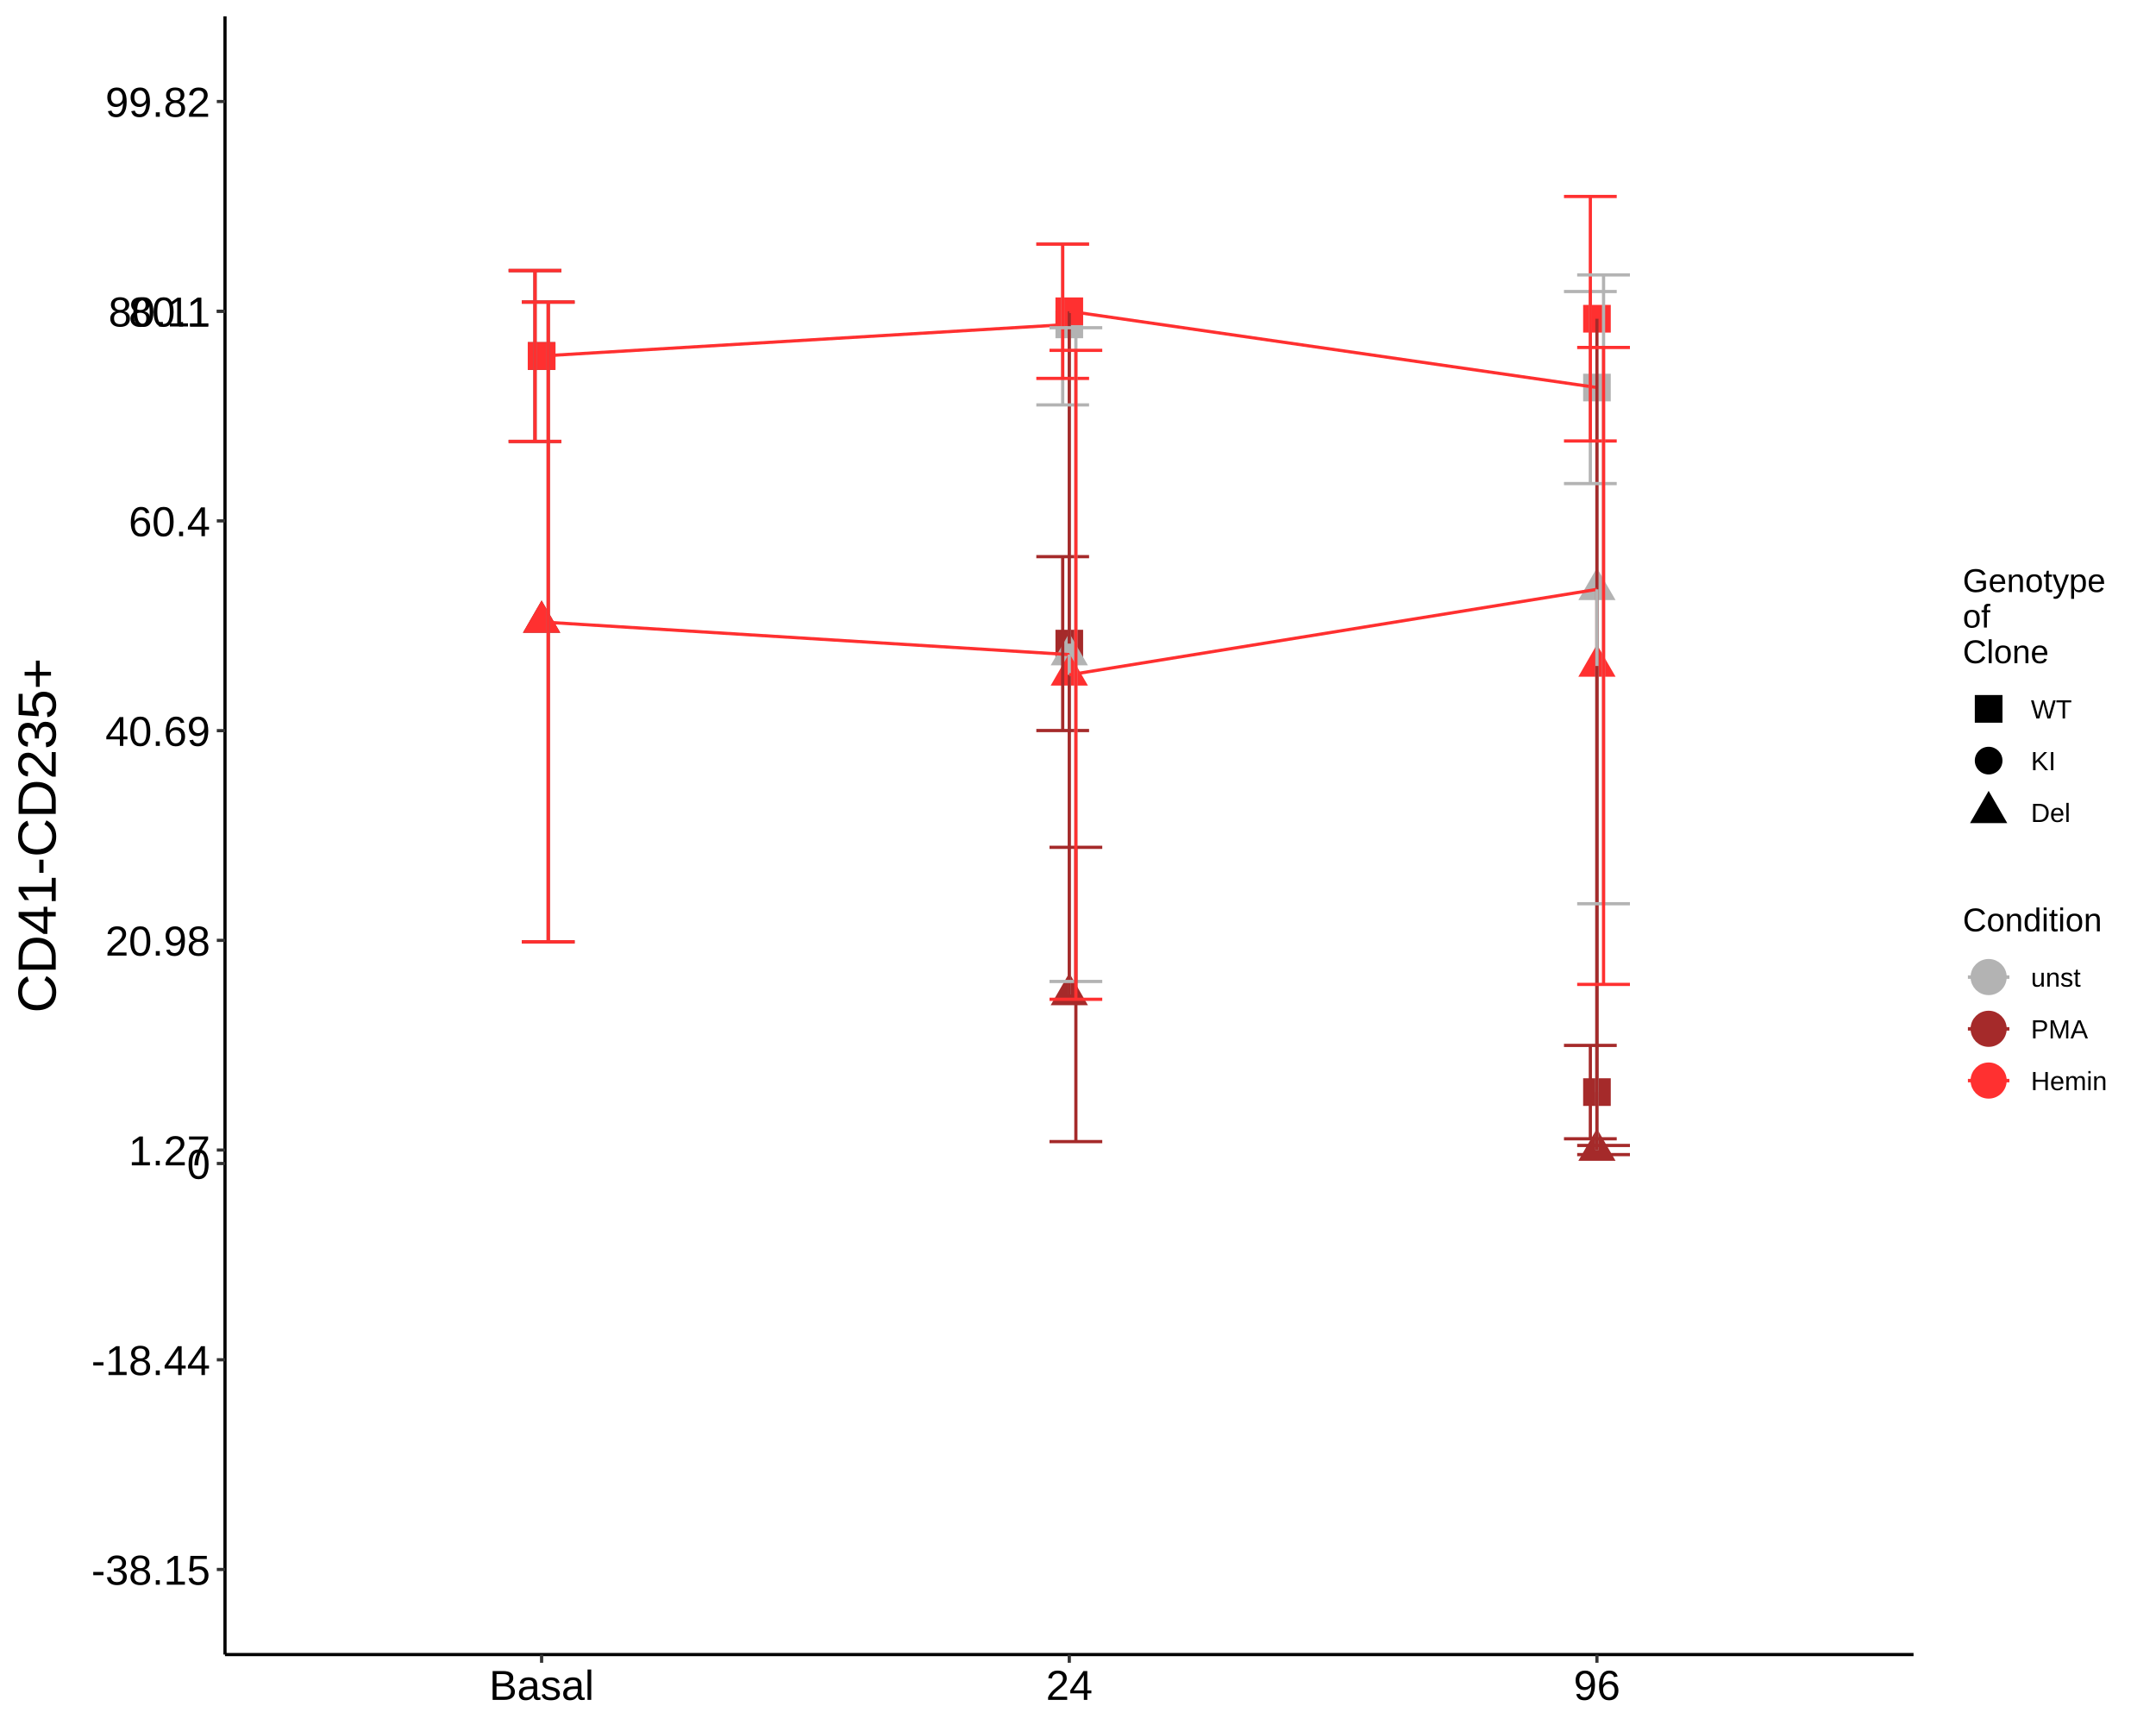
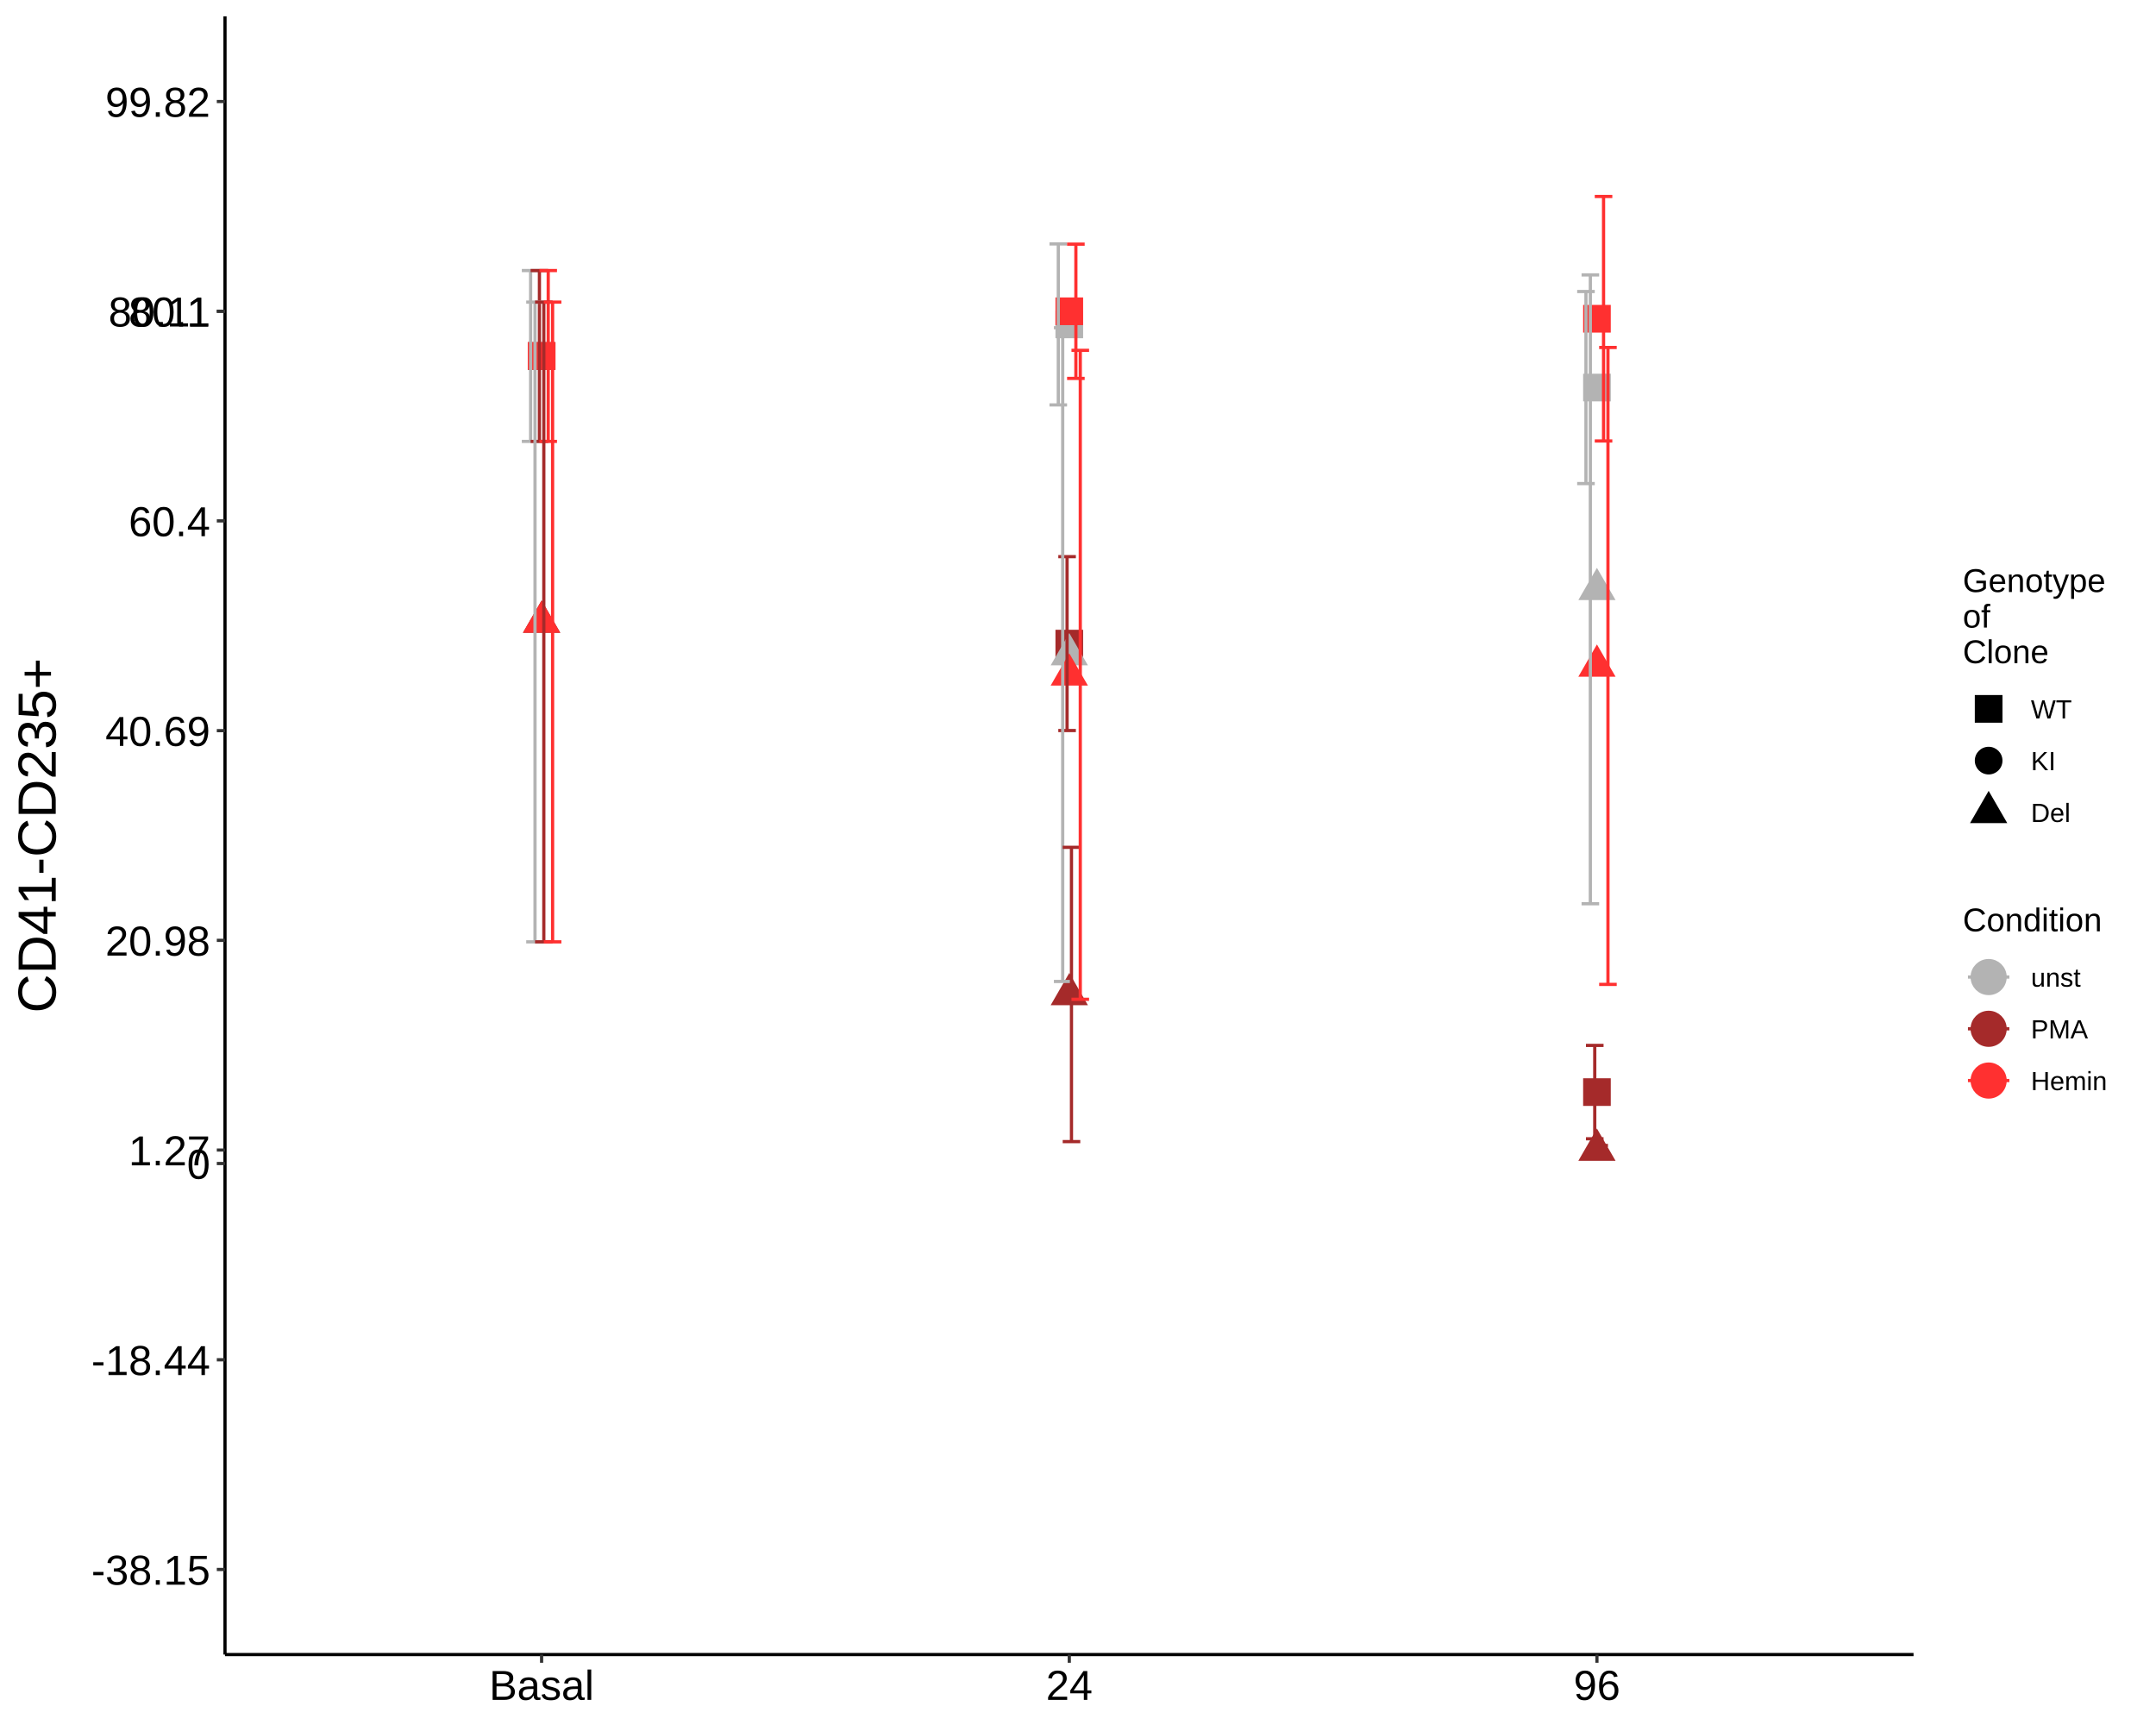
<svg xmlns="http://www.w3.org/2000/svg" class="svglite" width="720.00pt" height="576.00pt" viewBox="0 0 720.00 576.00">
  <defs>
    <style type="text/css">
    .svglite line, .svglite polyline, .svglite polygon, .svglite path, .svglite rect, .svglite circle {
      fill: none;
      stroke: #000000;
      stroke-linecap: round;
      stroke-linejoin: round;
      stroke-miterlimit: 10.00;
    }
  </style>
  </defs>
  <rect width="100%" height="100%" style="stroke: none; fill: #FFFFFF;" />
  <defs>
    <clipPath id="cpMC4wMHw3MjAuMDB8MC4wMHw1NzYuMDA=">
      <rect x="0.00" y="0.00" width="720.00" height="576.00" />
    </clipPath>
  </defs>
  <g clip-path="url(#cpMC4wMHw3MjAuMDB8MC4wMHw1NzYuMDA=)">
    <rect x="0" y="0.00" width="720.00" height="576.00" style="stroke-width: 1.07; stroke: #FFFFFF; fill: #FFFFFF;" />
  </g>
  <defs>
    <clipPath id="cpNzUuMTR8NjM5LjAzfDUuNDh8NTUyLjQ4">
      <rect x="75.14" y="5.48" width="563.89" height="547.00" />
    </clipPath>
  </defs>
  <g clip-path="url(#cpNzUuMTR8NjM5LjAzfDUuNDh8NTUyLjQ4)">
    <rect x="75.14" y="5.48" width="563.89" height="547.00" style="stroke-width: 1.07; stroke: none; fill: #FFFFFF;" />
    <polygon points="176.25,123.48 185.49,123.48 185.49,114.25 176.25,114.25 " style="stroke-width: 2.83; stroke: none; fill: #B3B3B3;" />
    <polygon points="352.47,112.94 361.71,112.94 361.71,103.71 352.47,103.71 " style="stroke-width: 2.83; stroke: none; fill: #B3B3B3;" />
    <polygon points="528.69,134.02 537.92,134.02 537.92,124.79 528.69,124.79 " style="stroke-width: 2.83; stroke: none; fill: #B3B3B3;" />
    <polygon points="176.25,123.48 185.49,123.48 185.49,114.25 176.25,114.25 " style="stroke-width: 2.83; stroke: none; fill: #A52A2A;" />
    <polygon points="352.47,219.52 361.71,219.52 361.71,210.29 352.47,210.29 " style="stroke-width: 2.83; stroke: none; fill: #A52A2A;" />
    <polygon points="528.69,369.28 537.92,369.28 537.92,360.05 528.69,360.05 " style="stroke-width: 2.83; stroke: none; fill: #A52A2A;" />
    <polygon points="176.25,123.48 185.49,123.48 185.49,114.25 176.25,114.25 " style="stroke-width: 2.83; stroke: none; fill: #FF3030;" />
    <polygon points="352.47,108.56 361.71,108.56 361.71,99.32 352.47,99.32 " style="stroke-width: 2.83; stroke: none; fill: #FF3030;" />
    <polygon points="528.69,111.05 537.92,111.05 537.92,101.81 528.69,101.81 " style="stroke-width: 2.83; stroke: none; fill: #FF3030;" />
    <polygon points="180.87,200.50 187.09,211.27 174.65,211.27 " style="stroke-width: 2.83; stroke: none; fill: #B3B3B3;" />
    <polygon points="357.09,211.39 363.31,222.17 350.87,222.17 " style="stroke-width: 2.83; stroke: none; fill: #B3B3B3;" />
    <polygon points="533.30,189.61 539.52,200.38 527.09,200.38 " style="stroke-width: 2.83; stroke: none; fill: #B3B3B3;" />
    <polygon points="180.87,200.50 187.09,211.27 174.65,211.27 " style="stroke-width: 2.83; stroke: none; fill: #A52A2A;" />
    <polygon points="357.09,324.88 363.31,335.65 350.87,335.65 " style="stroke-width: 2.83; stroke: none; fill: #A52A2A;" />
    <polygon points="533.30,376.83 539.52,387.61 527.09,387.61 " style="stroke-width: 2.83; stroke: none; fill: #A52A2A;" />
    <polygon points="180.87,200.50 187.09,211.27 174.65,211.27 " style="stroke-width: 2.83; stroke: none; fill: #FF3030;" />
    <polygon points="357.09,218.15 363.31,228.92 350.87,228.92 " style="stroke-width: 2.83; stroke: none; fill: #FF3030;" />
    <polygon points="533.30,215.18 539.52,225.96 527.09,225.96 " style="stroke-width: 2.83; stroke: none; fill: #FF3030;" />
-     <line x1="180.87" y1="118.86" x2="180.87" y2="118.86" style="stroke-width: 1.07; stroke: #B3B3B3; stroke-linecap: butt;" />
-     <line x1="180.87" y1="118.86" x2="180.87" y2="118.86" style="stroke-width: 1.07; stroke: #A52A2A; stroke-linecap: butt;" />
-     <line x1="180.87" y1="118.86" x2="357.09" y2="108.32" style="stroke-width: 1.07; stroke: #FF3030; stroke-linecap: butt;" />
-     <line x1="357.09" y1="108.32" x2="357.09" y2="214.91" style="stroke-width: 1.07; stroke: #B3B3B3; stroke-linecap: butt;" />
-     <line x1="357.09" y1="214.91" x2="357.09" y2="103.94" style="stroke-width: 1.07; stroke: #A52A2A; stroke-linecap: butt;" />
-     <line x1="357.09" y1="103.94" x2="533.30" y2="129.40" style="stroke-width: 1.07; stroke: #FF3030; stroke-linecap: butt;" />
-     <line x1="533.30" y1="129.40" x2="533.30" y2="364.66" style="stroke-width: 1.07; stroke: #B3B3B3; stroke-linecap: butt;" />
-     <line x1="533.30" y1="364.66" x2="533.30" y2="106.43" style="stroke-width: 1.07; stroke: #A52A2A; stroke-linecap: butt;" />
-     <line x1="180.87" y1="207.68" x2="180.87" y2="207.68" style="stroke-width: 1.07; stroke: #B3B3B3; stroke-linecap: butt;" />
-     <line x1="180.87" y1="207.68" x2="180.87" y2="207.68" style="stroke-width: 1.07; stroke: #A52A2A; stroke-linecap: butt;" />
-     <line x1="180.87" y1="207.68" x2="357.09" y2="218.58" style="stroke-width: 1.07; stroke: #FF3030; stroke-linecap: butt;" />
-     <line x1="357.09" y1="218.58" x2="357.09" y2="332.06" style="stroke-width: 1.07; stroke: #B3B3B3; stroke-linecap: butt;" />
-     <line x1="357.09" y1="332.06" x2="357.09" y2="225.33" style="stroke-width: 1.07; stroke: #A52A2A; stroke-linecap: butt;" />
-     <line x1="357.09" y1="225.33" x2="533.30" y2="196.79" style="stroke-width: 1.07; stroke: #FF3030; stroke-linecap: butt;" />
-     <line x1="533.30" y1="196.79" x2="533.30" y2="384.01" style="stroke-width: 1.07; stroke: #B3B3B3; stroke-linecap: butt;" />
-     <line x1="533.30" y1="384.01" x2="533.30" y2="222.37" style="stroke-width: 1.07; stroke: #A52A2A; stroke-linecap: butt;" />
-     <polyline points="169.86,90.34 187.48,90.34 " style="stroke-width: 1.07; stroke: #B3B3B3; stroke-linecap: butt;" />
-     <polyline points="178.67,90.34 178.67,147.39 " style="stroke-width: 1.07; stroke: #B3B3B3; stroke-linecap: butt;" />
-     <polyline points="169.86,147.39 187.48,147.39 " style="stroke-width: 1.07; stroke: #B3B3B3; stroke-linecap: butt;" />
-     <polyline points="346.08,81.45 363.70,81.45 " style="stroke-width: 1.07; stroke: #B3B3B3; stroke-linecap: butt;" />
-     <polyline points="354.89,81.45 354.89,135.20 " style="stroke-width: 1.07; stroke: #B3B3B3; stroke-linecap: butt;" />
-     <polyline points="346.08,135.20 363.70,135.20 " style="stroke-width: 1.07; stroke: #B3B3B3; stroke-linecap: butt;" />
-     <polyline points="522.29,97.34 539.91,97.34 " style="stroke-width: 1.07; stroke: #B3B3B3; stroke-linecap: butt;" />
-     <polyline points="531.10,97.34 531.10,161.47 " style="stroke-width: 1.07; stroke: #B3B3B3; stroke-linecap: butt;" />
-     <polyline points="522.29,161.47 539.91,161.47 " style="stroke-width: 1.07; stroke: #B3B3B3; stroke-linecap: butt;" />
-     <polyline points="169.86,90.34 187.48,90.34 " style="stroke-width: 1.07; stroke: #A52A2A; stroke-linecap: butt;" />
-     <polyline points="178.67,90.34 178.67,147.39 " style="stroke-width: 1.07; stroke: #A52A2A; stroke-linecap: butt;" />
-     <polyline points="169.86,147.39 187.48,147.39 " style="stroke-width: 1.07; stroke: #A52A2A; stroke-linecap: butt;" />
-     <polyline points="346.08,185.87 363.70,185.87 " style="stroke-width: 1.07; stroke: #A52A2A; stroke-linecap: butt;" />
-     <polyline points="354.89,185.87 354.89,243.94 " style="stroke-width: 1.07; stroke: #A52A2A; stroke-linecap: butt;" />
-     <polyline points="346.08,243.94 363.70,243.94 " style="stroke-width: 1.07; stroke: #A52A2A; stroke-linecap: butt;" />
-     <polyline points="522.29,349.07 539.91,349.07 " style="stroke-width: 1.07; stroke: #A52A2A; stroke-linecap: butt;" />
-     <polyline points="531.10,349.07 531.10,380.25 " style="stroke-width: 1.07; stroke: #A52A2A; stroke-linecap: butt;" />
-     <polyline points="522.29,380.25 539.91,380.25 " style="stroke-width: 1.07; stroke: #A52A2A; stroke-linecap: butt;" />
-     <polyline points="169.86,90.34 187.48,90.34 " style="stroke-width: 1.07; stroke: #FF3030; stroke-linecap: butt;" />
-     <polyline points="178.67,90.34 178.67,147.39 " style="stroke-width: 1.07; stroke: #FF3030; stroke-linecap: butt;" />
-     <polyline points="169.86,147.39 187.48,147.39 " style="stroke-width: 1.07; stroke: #FF3030; stroke-linecap: butt;" />
-     <polyline points="346.08,81.53 363.70,81.53 " style="stroke-width: 1.07; stroke: #FF3030; stroke-linecap: butt;" />
-     <polyline points="354.89,81.53 354.89,126.36 " style="stroke-width: 1.07; stroke: #FF3030; stroke-linecap: butt;" />
-     <polyline points="346.08,126.36 363.70,126.36 " style="stroke-width: 1.07; stroke: #FF3030; stroke-linecap: butt;" />
-     <polyline points="522.29,65.61 539.91,65.61 " style="stroke-width: 1.07; stroke: #FF3030; stroke-linecap: butt;" />
-     <polyline points="531.10,65.61 531.10,147.25 " style="stroke-width: 1.07; stroke: #FF3030; stroke-linecap: butt;" />
-     <polyline points="522.29,147.25 539.91,147.25 " style="stroke-width: 1.07; stroke: #FF3030; stroke-linecap: butt;" />
-     <polyline points="174.26,100.88 191.89,100.88 " style="stroke-width: 1.07; stroke: #B3B3B3; stroke-linecap: butt;" />
-     <polyline points="183.08,100.88 183.08,314.49 " style="stroke-width: 1.07; stroke: #B3B3B3; stroke-linecap: butt;" />
-     <polyline points="174.26,314.49 191.89,314.49 " style="stroke-width: 1.07; stroke: #B3B3B3; stroke-linecap: butt;" />
-     <polyline points="350.48,109.43 368.10,109.43 " style="stroke-width: 1.07; stroke: #B3B3B3; stroke-linecap: butt;" />
-     <polyline points="359.29,109.43 359.29,327.73 " style="stroke-width: 1.07; stroke: #B3B3B3; stroke-linecap: butt;" />
-     <polyline points="350.48,327.73 368.10,327.73 " style="stroke-width: 1.07; stroke: #B3B3B3; stroke-linecap: butt;" />
-     <polyline points="526.70,91.80 544.32,91.80 " style="stroke-width: 1.07; stroke: #B3B3B3; stroke-linecap: butt;" />
-     <polyline points="535.51,91.80 535.51,301.77 " style="stroke-width: 1.07; stroke: #B3B3B3; stroke-linecap: butt;" />
-     <polyline points="526.70,301.77 544.32,301.77 " style="stroke-width: 1.07; stroke: #B3B3B3; stroke-linecap: butt;" />
-     <polyline points="174.26,100.88 191.89,100.88 " style="stroke-width: 1.07; stroke: #A52A2A; stroke-linecap: butt;" />
-     <polyline points="183.08,100.88 183.08,314.49 " style="stroke-width: 1.07; stroke: #A52A2A; stroke-linecap: butt;" />
-     <polyline points="174.26,314.49 191.89,314.49 " style="stroke-width: 1.07; stroke: #A52A2A; stroke-linecap: butt;" />
-     <polyline points="350.48,282.93 368.10,282.93 " style="stroke-width: 1.07; stroke: #A52A2A; stroke-linecap: butt;" />
-     <polyline points="359.29,282.93 359.29,381.20 " style="stroke-width: 1.07; stroke: #A52A2A; stroke-linecap: butt;" />
-     <polyline points="350.48,381.20 368.10,381.20 " style="stroke-width: 1.07; stroke: #A52A2A; stroke-linecap: butt;" />
-     <polyline points="526.70,382.49 544.32,382.49 " style="stroke-width: 1.07; stroke: #A52A2A; stroke-linecap: butt;" />
-     <polyline points="535.51,382.49 535.51,385.53 " style="stroke-width: 1.07; stroke: #A52A2A; stroke-linecap: butt;" />
-     <polyline points="526.70,385.53 544.32,385.53 " style="stroke-width: 1.07; stroke: #A52A2A; stroke-linecap: butt;" />
-     <polyline points="174.26,100.88 191.89,100.88 " style="stroke-width: 1.07; stroke: #FF3030; stroke-linecap: butt;" />
-     <polyline points="183.08,100.88 183.08,314.49 " style="stroke-width: 1.07; stroke: #FF3030; stroke-linecap: butt;" />
-     <polyline points="174.26,314.49 191.89,314.49 " style="stroke-width: 1.07; stroke: #FF3030; stroke-linecap: butt;" />
-     <polyline points="350.48,116.98 368.10,116.98 " style="stroke-width: 1.07; stroke: #FF3030; stroke-linecap: butt;" />
-     <polyline points="359.29,116.98 359.29,333.67 " style="stroke-width: 1.07; stroke: #FF3030; stroke-linecap: butt;" />
-     <polyline points="350.48,333.67 368.10,333.67 " style="stroke-width: 1.07; stroke: #FF3030; stroke-linecap: butt;" />
-     <polyline points="526.70,116.03 544.32,116.03 " style="stroke-width: 1.07; stroke: #FF3030; stroke-linecap: butt;" />
-     <polyline points="535.51,116.03 535.51,328.71 " style="stroke-width: 1.07; stroke: #FF3030; stroke-linecap: butt;" />
-     <polyline points="526.70,328.71 544.32,328.71 " style="stroke-width: 1.07; stroke: #FF3030; stroke-linecap: butt;" />
+     <polyline points="174.26,90.34 180.14,90.34 " style="stroke-width: 1.07; stroke: #B3B3B3; stroke-linecap: butt;" />
+     <polyline points="177.20,90.34 177.20,147.39 " style="stroke-width: 1.07; stroke: #B3B3B3; stroke-linecap: butt;" />
+     <polyline points="174.26,147.39 180.14,147.39 " style="stroke-width: 1.07; stroke: #B3B3B3; stroke-linecap: butt;" />
+     <polyline points="350.48,81.45 356.35,81.45 " style="stroke-width: 1.07; stroke: #B3B3B3; stroke-linecap: butt;" />
+     <polyline points="353.42,81.45 353.42,135.20 " style="stroke-width: 1.07; stroke: #B3B3B3; stroke-linecap: butt;" />
+     <polyline points="350.48,135.20 356.35,135.20 " style="stroke-width: 1.07; stroke: #B3B3B3; stroke-linecap: butt;" />
+     <polyline points="526.70,97.34 532.57,97.34 " style="stroke-width: 1.07; stroke: #B3B3B3; stroke-linecap: butt;" />
+     <polyline points="529.63,97.34 529.63,161.47 " style="stroke-width: 1.07; stroke: #B3B3B3; stroke-linecap: butt;" />
+     <polyline points="526.70,161.47 532.57,161.47 " style="stroke-width: 1.07; stroke: #B3B3B3; stroke-linecap: butt;" />
+     <polyline points="177.20,90.34 183.08,90.34 " style="stroke-width: 1.07; stroke: #A52A2A; stroke-linecap: butt;" />
+     <polyline points="180.14,90.34 180.14,147.39 " style="stroke-width: 1.07; stroke: #A52A2A; stroke-linecap: butt;" />
+     <polyline points="177.20,147.39 183.08,147.39 " style="stroke-width: 1.07; stroke: #A52A2A; stroke-linecap: butt;" />
+     <polyline points="353.42,185.87 359.29,185.87 " style="stroke-width: 1.07; stroke: #A52A2A; stroke-linecap: butt;" />
+     <polyline points="356.35,185.87 356.35,243.94 " style="stroke-width: 1.07; stroke: #A52A2A; stroke-linecap: butt;" />
+     <polyline points="353.42,243.94 359.29,243.94 " style="stroke-width: 1.07; stroke: #A52A2A; stroke-linecap: butt;" />
+     <polyline points="529.63,349.07 535.51,349.07 " style="stroke-width: 1.07; stroke: #A52A2A; stroke-linecap: butt;" />
+     <polyline points="532.57,349.07 532.57,380.25 " style="stroke-width: 1.07; stroke: #A52A2A; stroke-linecap: butt;" />
+     <polyline points="529.63,380.25 535.51,380.25 " style="stroke-width: 1.07; stroke: #A52A2A; stroke-linecap: butt;" />
+     <polyline points="180.14,90.34 186.01,90.34 " style="stroke-width: 1.07; stroke: #FF3030; stroke-linecap: butt;" />
+     <polyline points="183.08,90.34 183.08,147.39 " style="stroke-width: 1.07; stroke: #FF3030; stroke-linecap: butt;" />
+     <polyline points="180.14,147.39 186.01,147.39 " style="stroke-width: 1.07; stroke: #FF3030; stroke-linecap: butt;" />
+     <polyline points="356.35,81.53 362.23,81.53 " style="stroke-width: 1.07; stroke: #FF3030; stroke-linecap: butt;" />
+     <polyline points="359.29,81.53 359.29,126.36 " style="stroke-width: 1.07; stroke: #FF3030; stroke-linecap: butt;" />
+     <polyline points="356.35,126.36 362.23,126.36 " style="stroke-width: 1.07; stroke: #FF3030; stroke-linecap: butt;" />
+     <polyline points="532.57,65.61 538.44,65.61 " style="stroke-width: 1.07; stroke: #FF3030; stroke-linecap: butt;" />
+     <polyline points="535.51,65.61 535.51,147.25 " style="stroke-width: 1.07; stroke: #FF3030; stroke-linecap: butt;" />
+     <polyline points="532.57,147.25 538.44,147.25 " style="stroke-width: 1.07; stroke: #FF3030; stroke-linecap: butt;" />
+     <polyline points="175.73,100.88 181.61,100.88 " style="stroke-width: 1.07; stroke: #B3B3B3; stroke-linecap: butt;" />
+     <polyline points="178.67,100.88 178.67,314.49 " style="stroke-width: 1.07; stroke: #B3B3B3; stroke-linecap: butt;" />
+     <polyline points="175.73,314.49 181.61,314.49 " style="stroke-width: 1.07; stroke: #B3B3B3; stroke-linecap: butt;" />
+     <polyline points="351.95,109.43 357.82,109.43 " style="stroke-width: 1.07; stroke: #B3B3B3; stroke-linecap: butt;" />
+     <polyline points="354.89,109.43 354.89,327.73 " style="stroke-width: 1.07; stroke: #B3B3B3; stroke-linecap: butt;" />
+     <polyline points="351.95,327.73 357.82,327.73 " style="stroke-width: 1.07; stroke: #B3B3B3; stroke-linecap: butt;" />
+     <polyline points="528.17,91.80 534.04,91.80 " style="stroke-width: 1.07; stroke: #B3B3B3; stroke-linecap: butt;" />
+     <polyline points="531.10,91.80 531.10,301.77 " style="stroke-width: 1.07; stroke: #B3B3B3; stroke-linecap: butt;" />
+     <polyline points="528.17,301.77 534.04,301.77 " style="stroke-width: 1.07; stroke: #B3B3B3; stroke-linecap: butt;" />
+     <polyline points="178.67,100.88 184.54,100.88 " style="stroke-width: 1.07; stroke: #A52A2A; stroke-linecap: butt;" />
+     <polyline points="181.61,100.88 181.61,314.49 " style="stroke-width: 1.07; stroke: #A52A2A; stroke-linecap: butt;" />
+     <polyline points="178.67,314.49 184.54,314.49 " style="stroke-width: 1.07; stroke: #A52A2A; stroke-linecap: butt;" />
+     <polyline points="354.89,282.93 360.76,282.93 " style="stroke-width: 1.07; stroke: #A52A2A; stroke-linecap: butt;" />
+     <polyline points="357.82,282.93 357.82,381.20 " style="stroke-width: 1.07; stroke: #A52A2A; stroke-linecap: butt;" />
+     <polyline points="354.89,381.20 360.76,381.20 " style="stroke-width: 1.07; stroke: #A52A2A; stroke-linecap: butt;" />
+     <polyline points="531.10,382.49 536.98,382.49 " style="stroke-width: 1.07; stroke: #A52A2A; stroke-linecap: butt;" />
+     <polyline points="534.04,382.49 534.04,385.53 " style="stroke-width: 1.07; stroke: #A52A2A; stroke-linecap: butt;" />
+     <polyline points="531.10,385.53 536.98,385.53 " style="stroke-width: 1.07; stroke: #A52A2A; stroke-linecap: butt;" />
+     <polyline points="181.61,100.88 187.48,100.88 " style="stroke-width: 1.07; stroke: #FF3030; stroke-linecap: butt;" />
+     <polyline points="184.54,100.88 184.54,314.49 " style="stroke-width: 1.07; stroke: #FF3030; stroke-linecap: butt;" />
+     <polyline points="181.61,314.49 187.48,314.49 " style="stroke-width: 1.07; stroke: #FF3030; stroke-linecap: butt;" />
+     <polyline points="357.82,116.98 363.70,116.98 " style="stroke-width: 1.07; stroke: #FF3030; stroke-linecap: butt;" />
+     <polyline points="360.76,116.98 360.76,333.67 " style="stroke-width: 1.07; stroke: #FF3030; stroke-linecap: butt;" />
+     <polyline points="357.82,333.67 363.70,333.67 " style="stroke-width: 1.07; stroke: #FF3030; stroke-linecap: butt;" />
+     <polyline points="534.04,116.03 539.91,116.03 " style="stroke-width: 1.07; stroke: #FF3030; stroke-linecap: butt;" />
+     <polyline points="536.98,116.03 536.98,328.71 " style="stroke-width: 1.07; stroke: #FF3030; stroke-linecap: butt;" />
+     <polyline points="534.04,328.71 539.91,328.71 " style="stroke-width: 1.07; stroke: #FF3030; stroke-linecap: butt;" />
  </g>
  <g clip-path="url(#cpMC4wMHw3MjAuMDB8MC4wMHw1NzYuMDA=)">
    <polyline points="75.14,552.48 75.14,5.48 " style="stroke-width: 1.07; stroke-linecap: butt;" />
    <text x="70.21" y="529.16" text-anchor="end" style="font-size: 14.00px; font-family: Arimo;" textLength="45.12px" lengthAdjust="spacingAndGlyphs">-38.15</text>
    <text x="70.21" y="459.14" text-anchor="end" style="font-size: 14.00px; font-family: Arimo;" textLength="45.12px" lengthAdjust="spacingAndGlyphs">-18.44</text>
    <text x="70.21" y="393.62" text-anchor="end" style="font-size: 14.00px; font-family: Arimo;" textLength="8.91px" lengthAdjust="spacingAndGlyphs">0</text>
    <text x="70.21" y="389.12" text-anchor="end" style="font-size: 14.00px; font-family: Arimo;" textLength="31.17px" lengthAdjust="spacingAndGlyphs">1.27</text>
    <text x="70.21" y="319.09" text-anchor="end" style="font-size: 14.00px; font-family: Arimo;" textLength="40.08px" lengthAdjust="spacingAndGlyphs">20.98</text>
    <text x="70.21" y="249.07" text-anchor="end" style="font-size: 14.00px; font-family: Arimo;" textLength="40.08px" lengthAdjust="spacingAndGlyphs">40.69</text>
    <text x="70.21" y="179.04" text-anchor="end" style="font-size: 14.00px; font-family: Arimo;" textLength="31.17px" lengthAdjust="spacingAndGlyphs">60.4</text>
    <text x="70.21" y="109.04" text-anchor="end" style="font-size: 14.00px; font-family: Arimo;" textLength="31.17px" lengthAdjust="spacingAndGlyphs">80.1</text>
    <text x="70.21" y="109.02" text-anchor="end" style="font-size: 14.00px; font-family: Arimo;" textLength="40.08px" lengthAdjust="spacingAndGlyphs">80.11</text>
    <text x="70.21" y="39.00" text-anchor="end" style="font-size: 14.00px; font-family: Arimo;" textLength="40.08px" lengthAdjust="spacingAndGlyphs">99.82</text>
    <polyline points="72.40,524.06 75.14,524.06 " style="stroke-width: 1.07; stroke: #333333; stroke-linecap: butt;" />
    <polyline points="72.40,454.04 75.14,454.04 " style="stroke-width: 1.07; stroke: #333333; stroke-linecap: butt;" />
    <polyline points="72.40,388.51 75.14,388.51 " style="stroke-width: 1.07; stroke: #333333; stroke-linecap: butt;" />
    <polyline points="72.40,384.01 75.14,384.01 " style="stroke-width: 1.07; stroke: #333333; stroke-linecap: butt;" />
    <polyline points="72.40,313.99 75.14,313.99 " style="stroke-width: 1.07; stroke: #333333; stroke-linecap: butt;" />
    <polyline points="72.40,243.97 75.14,243.97 " style="stroke-width: 1.07; stroke: #333333; stroke-linecap: butt;" />
    <polyline points="72.40,173.94 75.14,173.94 " style="stroke-width: 1.07; stroke: #333333; stroke-linecap: butt;" />
    <polyline points="72.40,103.94 75.14,103.94 " style="stroke-width: 1.07; stroke: #333333; stroke-linecap: butt;" />
    <polyline points="72.40,103.92 75.14,103.92 " style="stroke-width: 1.07; stroke: #333333; stroke-linecap: butt;" />
    <polyline points="72.40,33.90 75.14,33.90 " style="stroke-width: 1.07; stroke: #333333; stroke-linecap: butt;" />
    <polyline points="75.14,552.48 639.03,552.48 " style="stroke-width: 1.07; stroke-linecap: butt;" />
    <polyline points="180.87,555.22 180.87,552.48 " style="stroke-width: 1.07; stroke: #333333; stroke-linecap: butt;" />
    <polyline points="357.09,555.22 357.09,552.48 " style="stroke-width: 1.07; stroke: #333333; stroke-linecap: butt;" />
    <polyline points="533.30,555.22 533.30,552.48 " style="stroke-width: 1.07; stroke: #333333; stroke-linecap: butt;" />
    <text x="180.87" y="567.61" text-anchor="middle" style="font-size: 14.00px; font-family: Arimo;" textLength="37.94px" lengthAdjust="spacingAndGlyphs">Basal</text>
    <text x="357.09" y="567.61" text-anchor="middle" style="font-size: 14.00px; font-family: Arimo;" textLength="17.81px" lengthAdjust="spacingAndGlyphs">24</text>
    <text x="533.30" y="567.61" text-anchor="middle" style="font-size: 14.00px; font-family: Arimo;" textLength="17.81px" lengthAdjust="spacingAndGlyphs">96</text>
    <text transform="translate(18.61,278.98) rotate(-90)" text-anchor="middle" style="font-size: 18.00px; font-family: Arimo;" textLength="131.72px" lengthAdjust="spacingAndGlyphs">CD41-CD235+</text>
    <rect x="649.99" y="183.03" width="64.53" height="102.35" style="stroke-width: 1.07; stroke: none; fill: #FFFFFF;" />
    <text x="655.47" y="197.68" style="font-size: 11.00px; font-family: Arimo;" textLength="53.57px" lengthAdjust="spacingAndGlyphs">Genotype</text>
    <text x="655.47" y="209.56" style="font-size: 11.00px; font-family: Arimo;" textLength="10.61px" lengthAdjust="spacingAndGlyphs">of</text>
    <text x="655.47" y="221.44" style="font-size: 11.00px; font-family: Arimo;" textLength="31.21px" lengthAdjust="spacingAndGlyphs">Clone</text>
    <polygon points="659.49,241.32 668.73,241.32 668.73,232.08 659.49,232.08 " style="stroke-width: 2.83; stroke: none; fill: #000000;" />
    <circle cx="664.11" cy="253.98" r="4.62" style="stroke-width: 2.83; stroke: none; fill: #000000;" />
    <polygon points="664.11,264.08 670.33,274.85 657.89,274.85 " style="stroke-width: 2.83; stroke: none; fill: #000000;" />
    <text x="678.23" y="239.91" style="font-size: 8.80px; font-family: Arimo;" textLength="14.07px" lengthAdjust="spacingAndGlyphs">WT</text>
    <text x="678.23" y="257.19" style="font-size: 8.80px; font-family: Arimo;" textLength="8.36px" lengthAdjust="spacingAndGlyphs">KI</text>
    <text x="678.23" y="274.47" style="font-size: 8.80px; font-family: Arimo;" textLength="14.64px" lengthAdjust="spacingAndGlyphs">Del</text>
    <rect x="649.99" y="296.34" width="63.46" height="78.59" style="stroke-width: 1.07; stroke: none; fill: #FFFFFF;" />
    <text x="655.47" y="310.98" style="font-size: 11.00px; font-family: Arimo;" textLength="52.50px" lengthAdjust="spacingAndGlyphs">Condition</text>
    <circle cx="664.11" cy="326.25" r="4.62" style="stroke-width: 2.83; stroke: #B3B3B3; fill: #B3B3B3;" />
    <line x1="657.20" y1="326.25" x2="671.03" y2="326.25" style="stroke-width: 1.07; stroke: #B3B3B3; stroke-linecap: butt;" />
-     <line x1="657.20" y1="326.25" x2="671.03" y2="326.25" style="stroke-width: 1.07; stroke: #B3B3B3; stroke-linecap: butt;" />
    <circle cx="664.11" cy="343.53" r="4.62" style="stroke-width: 2.83; stroke: #A52A2A; fill: #A52A2A;" />
    <line x1="657.20" y1="343.53" x2="671.03" y2="343.53" style="stroke-width: 1.07; stroke: #A52A2A; stroke-linecap: butt;" />
-     <line x1="657.20" y1="343.53" x2="671.03" y2="343.53" style="stroke-width: 1.07; stroke: #A52A2A; stroke-linecap: butt;" />
    <circle cx="664.11" cy="360.81" r="4.62" style="stroke-width: 2.83; stroke: #FF3030; fill: #FF3030;" />
-     <line x1="657.20" y1="360.81" x2="671.03" y2="360.81" style="stroke-width: 1.07; stroke: #FF3030; stroke-linecap: butt;" />
    <line x1="657.20" y1="360.81" x2="671.03" y2="360.81" style="stroke-width: 1.07; stroke: #FF3030; stroke-linecap: butt;" />
    <text x="678.23" y="329.46" style="font-size: 8.80px; font-family: Arimo;" textLength="19.18px" lengthAdjust="spacingAndGlyphs">unst</text>
    <text x="678.23" y="346.74" style="font-size: 8.80px; font-family: Arimo;" textLength="18.91px" lengthAdjust="spacingAndGlyphs">PMA</text>
    <text x="678.23" y="364.02" style="font-size: 8.80px; font-family: Arimo;" textLength="28.62px" lengthAdjust="spacingAndGlyphs">Hemin</text>
  </g>
</svg>
